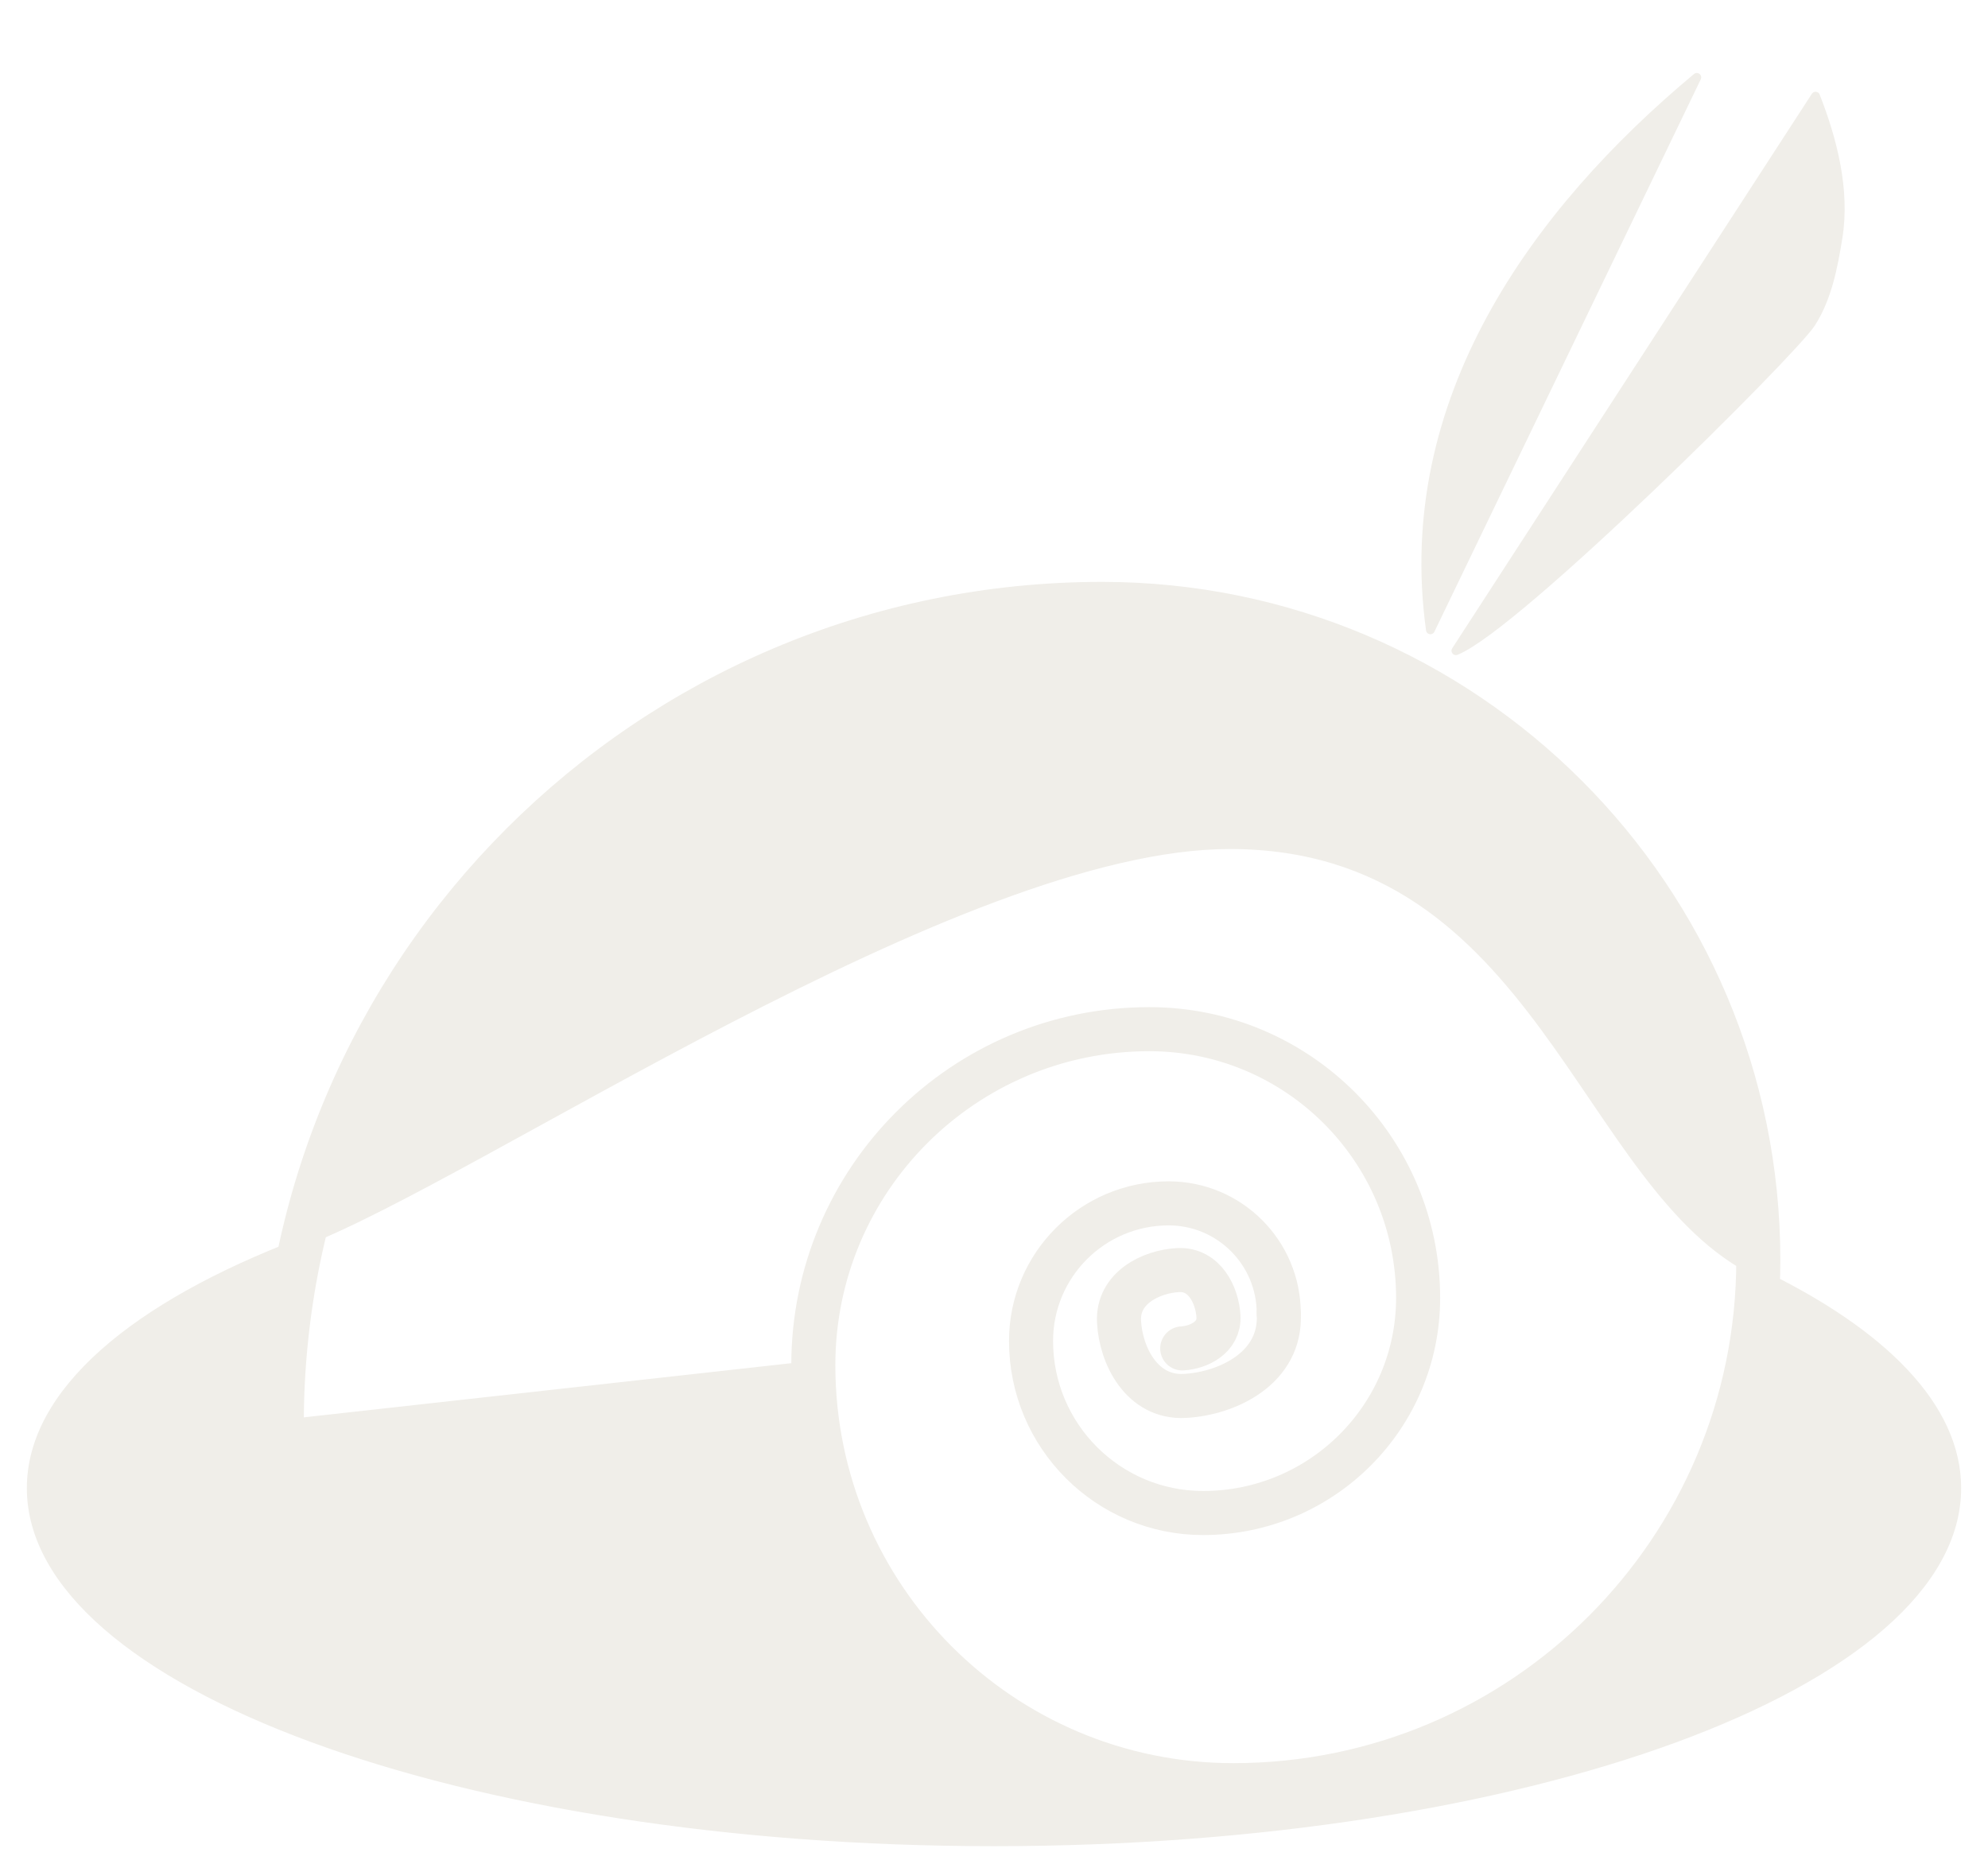
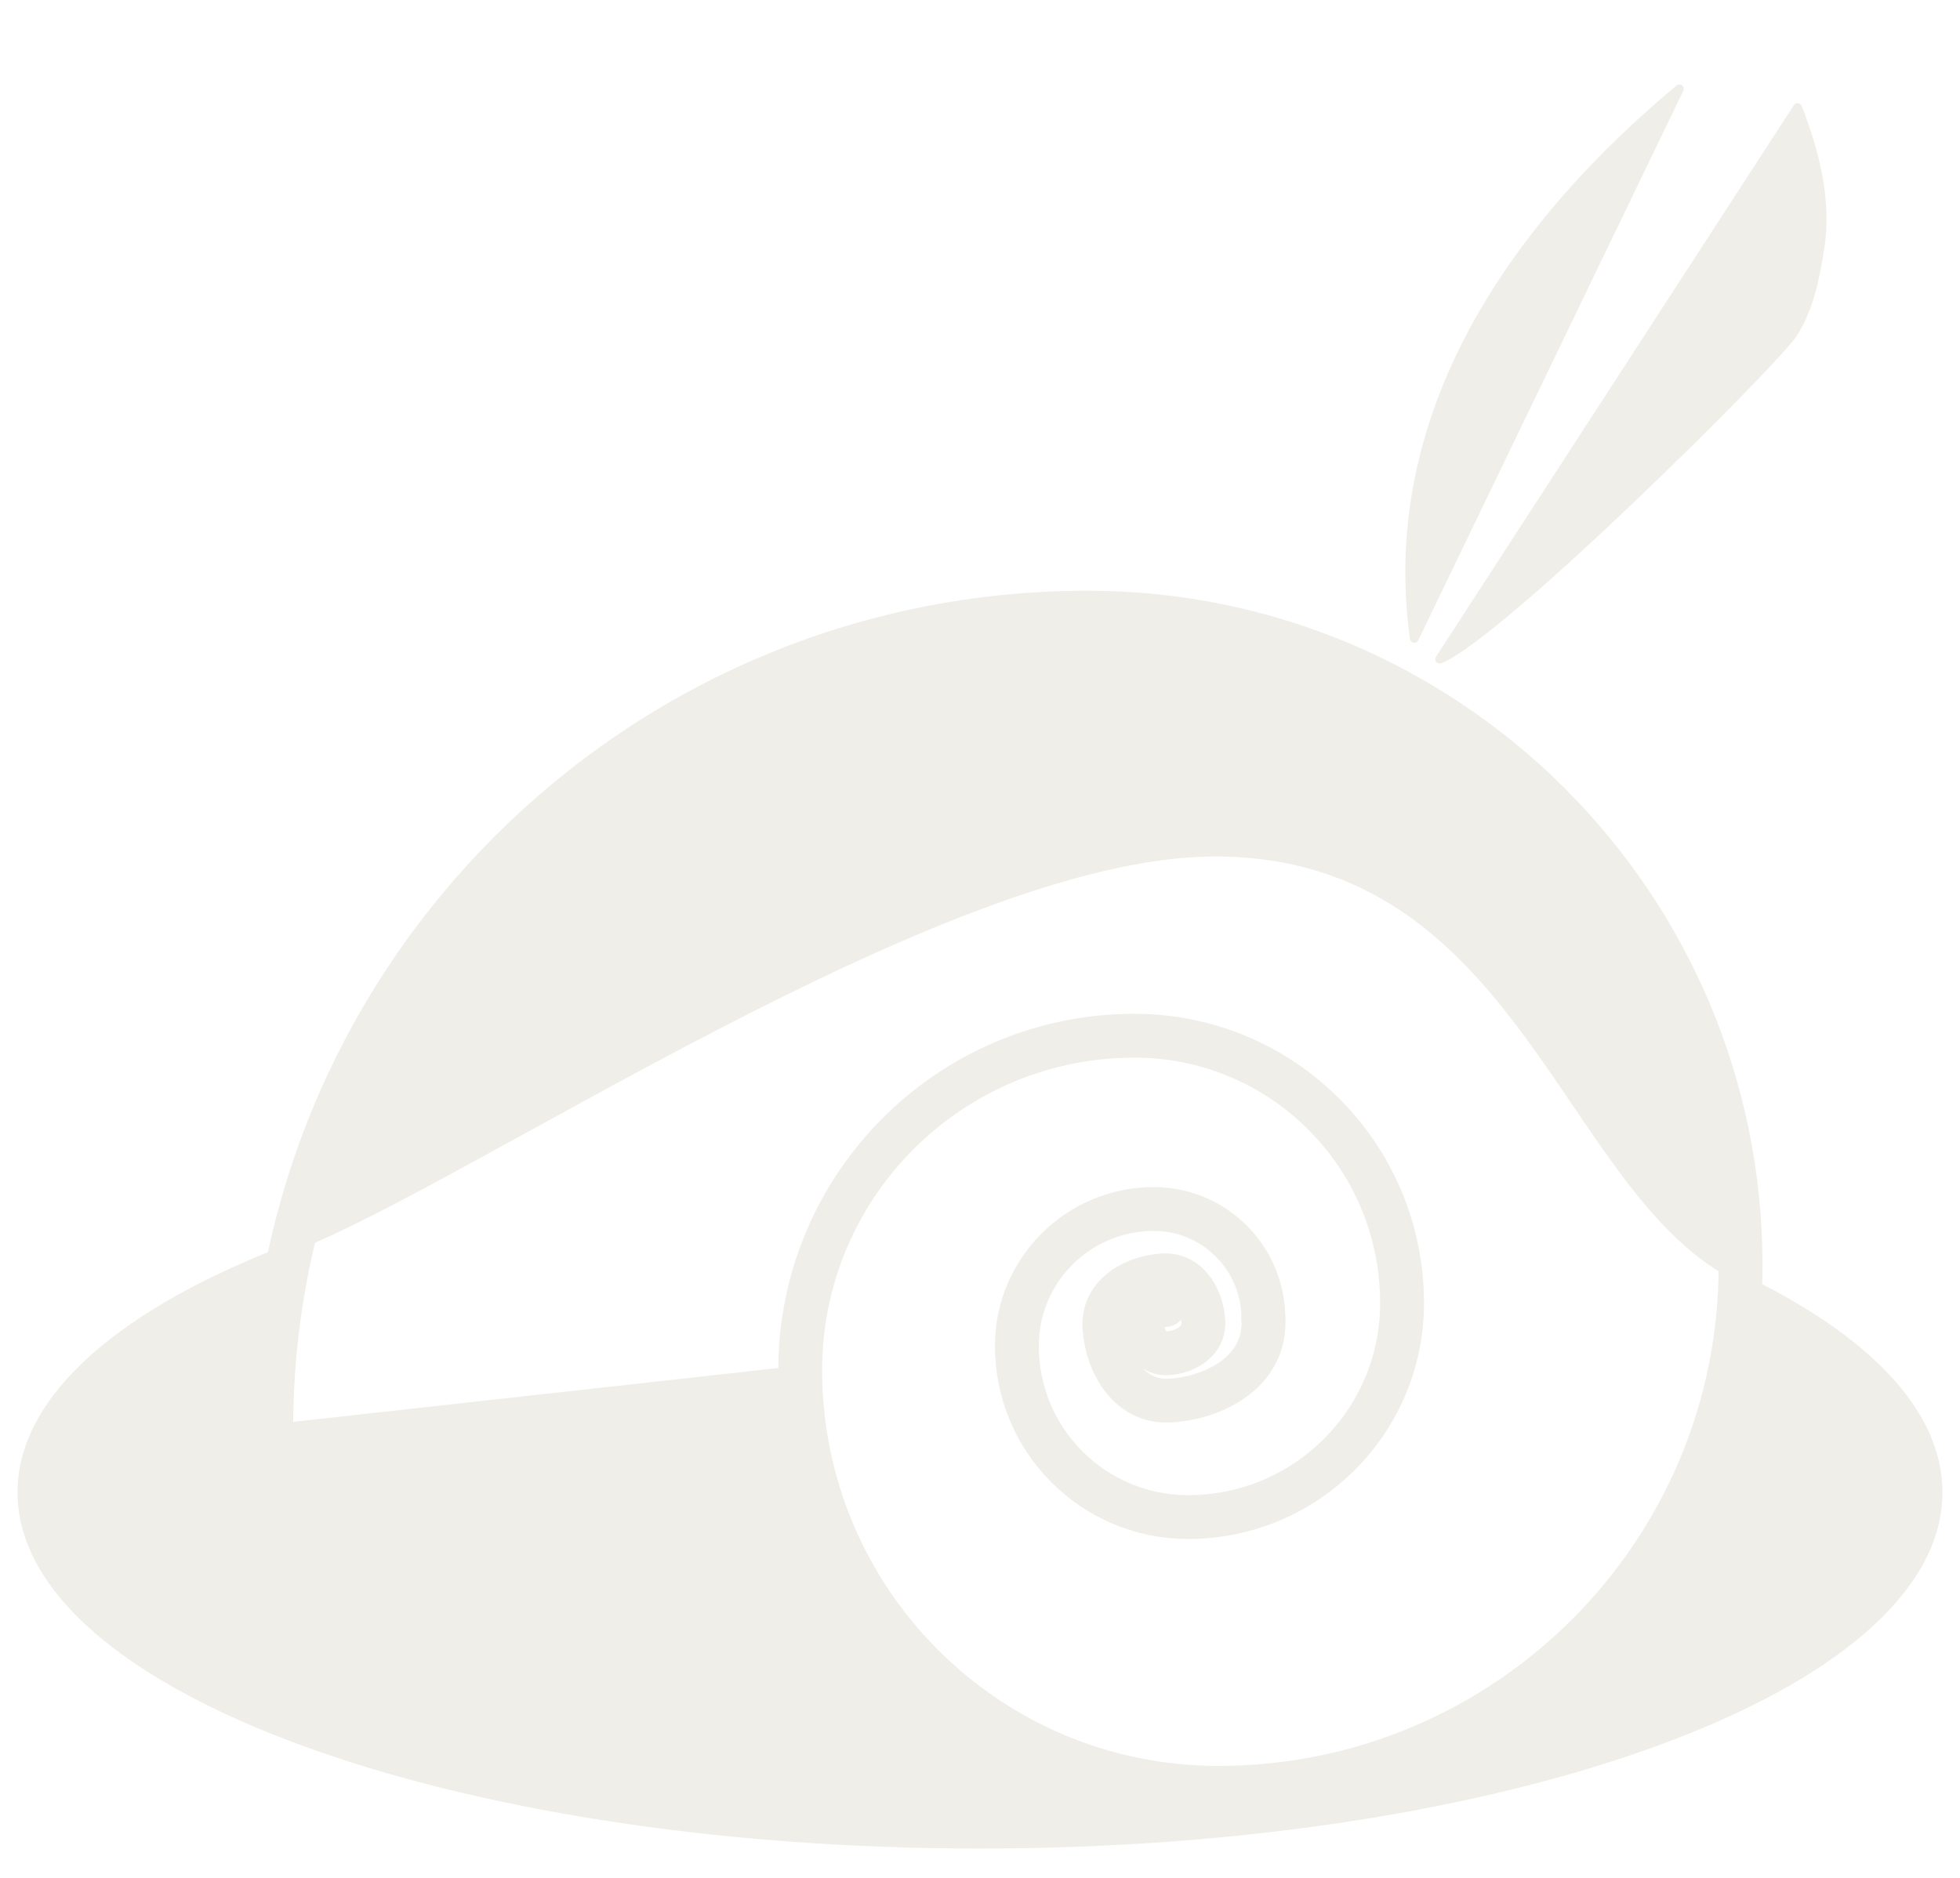
- <svg xmlns="http://www.w3.org/2000/svg" width="48" height="45" viewBox="0 0 223.5 211.493" style="color:#f0eee9" role="img" aria-labelledby="logoTitle logoDesc">
+ <svg xmlns="http://www.w3.org/2000/svg" width="24" height="23" viewBox="0 0 223.5 211.493" style="color:#f0eee9" role="img" aria-labelledby="logoTitle logoDesc">
  <g transform="translate(0 211.493) scale(1 -1)" fill="currentColor" stroke="currentColor" stroke-linecap="round" stroke-linejoin="round">
    <g transform="translate(30.9272 49.879)">
      <path fill="none" stroke-width="5" d="M0 0 C0 51.409 41.676 93.085 93.085 93.085 C134.213 93.085 167.554 59.745 167.554 18.617 C167.554 -14.285 140.881 -40.958 107.979 -40.958 C81.657 -40.958 60.319 -19.62 60.319 6.702 C60.319 27.76 77.39 44.83 98.447 44.83 C115.293 44.83 128.95 31.174 128.95 14.327 C128.95 0.851 118.025 -10.074 104.547 -10.074 C93.766 -10.074 85.026 -1.334 85.026 9.447 C85.026 18.072 92.018 25.064 100.643 25.064 C107.543 25.064 113.137 19.471 113.137 12.57" />
-       <path pathLength="100" fill="none" stroke-width="5" d="M113.137 12.57 C113.472 6.393 107.329 3.476 102.476 3.213 C97.623 2.950 95.219 7.761 95.010 11.621 C94.801 15.482 98.669 17.328 101.703 17.492 C104.736 17.656 106.165 14.604 106.294 12.233 C106.422 9.861 104.059 8.707 102.184 8.605" />
+       <path pathLength="100" fill="none" stroke-width="5" d="M113.137 12.57 C113.472 6.393 107.329 3.476 102.476 3.213 C97.623 2.950 95.219 7.761 95.010 11.621 C94.801 15.482 98.669 17.328 101.703 17.492 C104.736 17.656 106.165 14.604 106.294 12.233 C106.422 9.861 104.059 8.707 102.184 8.605 C100.309 8.503 99.385 10.365 99.304 11.854 C99.223 13.343 100.728 14.034 101.886 14.097" />
    </g>
    <g transform="translate(221 42.6329)">
      <path stroke-width="1" d="M0 0 C0 9.185 -8.406 17.647 -22.537 24.411 C-23.309 -7.82 -49.677 -33.712 -82.094 -33.712 C-108.416 -33.712 -129.753 -12.374 -129.753 13.948 L-190.073 7.246 C-190.073 14.345 -189.274 21.257 -187.769 27.901 C-206.791 20.679 -218.5 10.843 -218.5 0 C-218.5 -22.165 -169.587 -40.133 -109.25 -40.133 C-48.913 -40.133 0 -22.165 0 0 Z" />
    </g>
    <g transform="translate(138.5049 115.6519)">
      <path stroke-width="1" d="M0 0 C35.334 0 39.988 -39.05 59.958 -48.608 C59.97 -48.125 59.977 -47.641 59.977 -47.156 C59.977 -6.028 26.636 27.312 -14.492 27.312 C-58.803 27.312 -95.878 -3.649 -105.274 -45.118 C-85.412 -37.577 -30.821 0 0 0 Z" />
    </g>
    <g transform="translate(204.9785 200.5792)">
      <path stroke-width="1" d="M0 0 C1.946 -4.958 3.412 -10.657 2.548 -16.035 C2.004 -19.414 1.331 -22.889 -0.492 -25.74 C-2.572 -28.994 -33.954 -60.186 -40.813 -62.924 L0 0 Z" />
    </g>
    <g transform="translate(161.2725 140.024)">
      <path stroke-width="1" d="M0 0 C-3.595 25.997 11.896 47.391 30.228 62.685 L0 0 Z" />
    </g>
  </g>
</svg>
